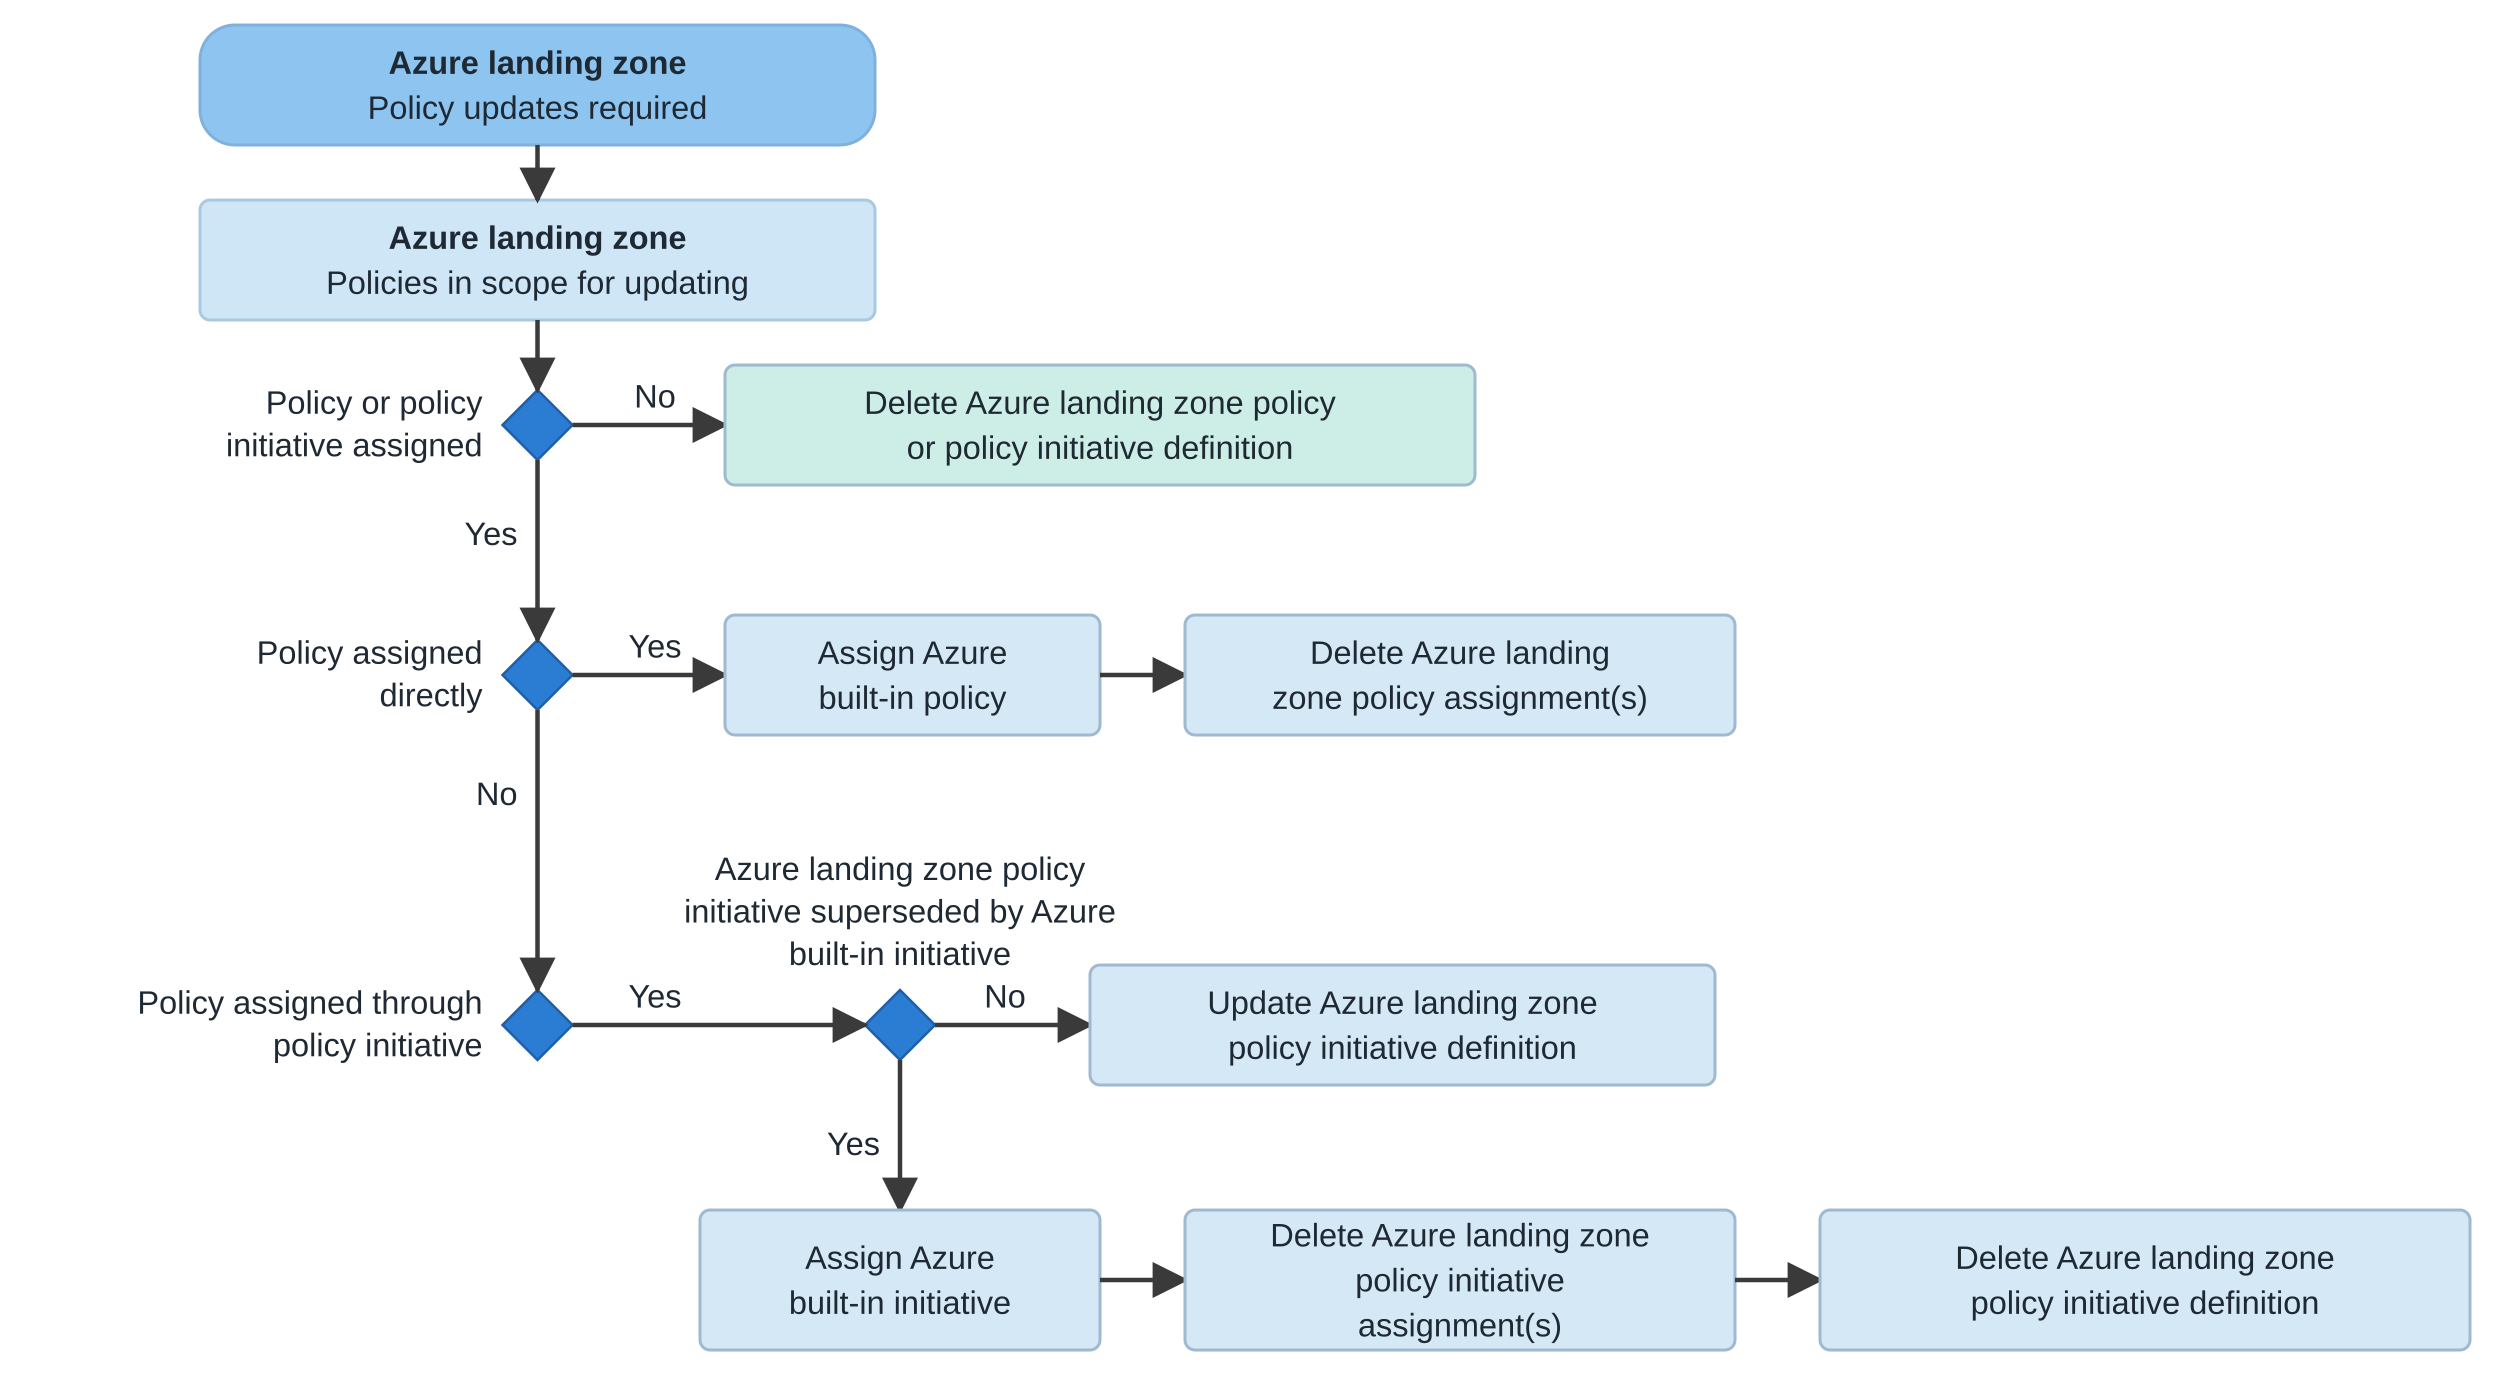
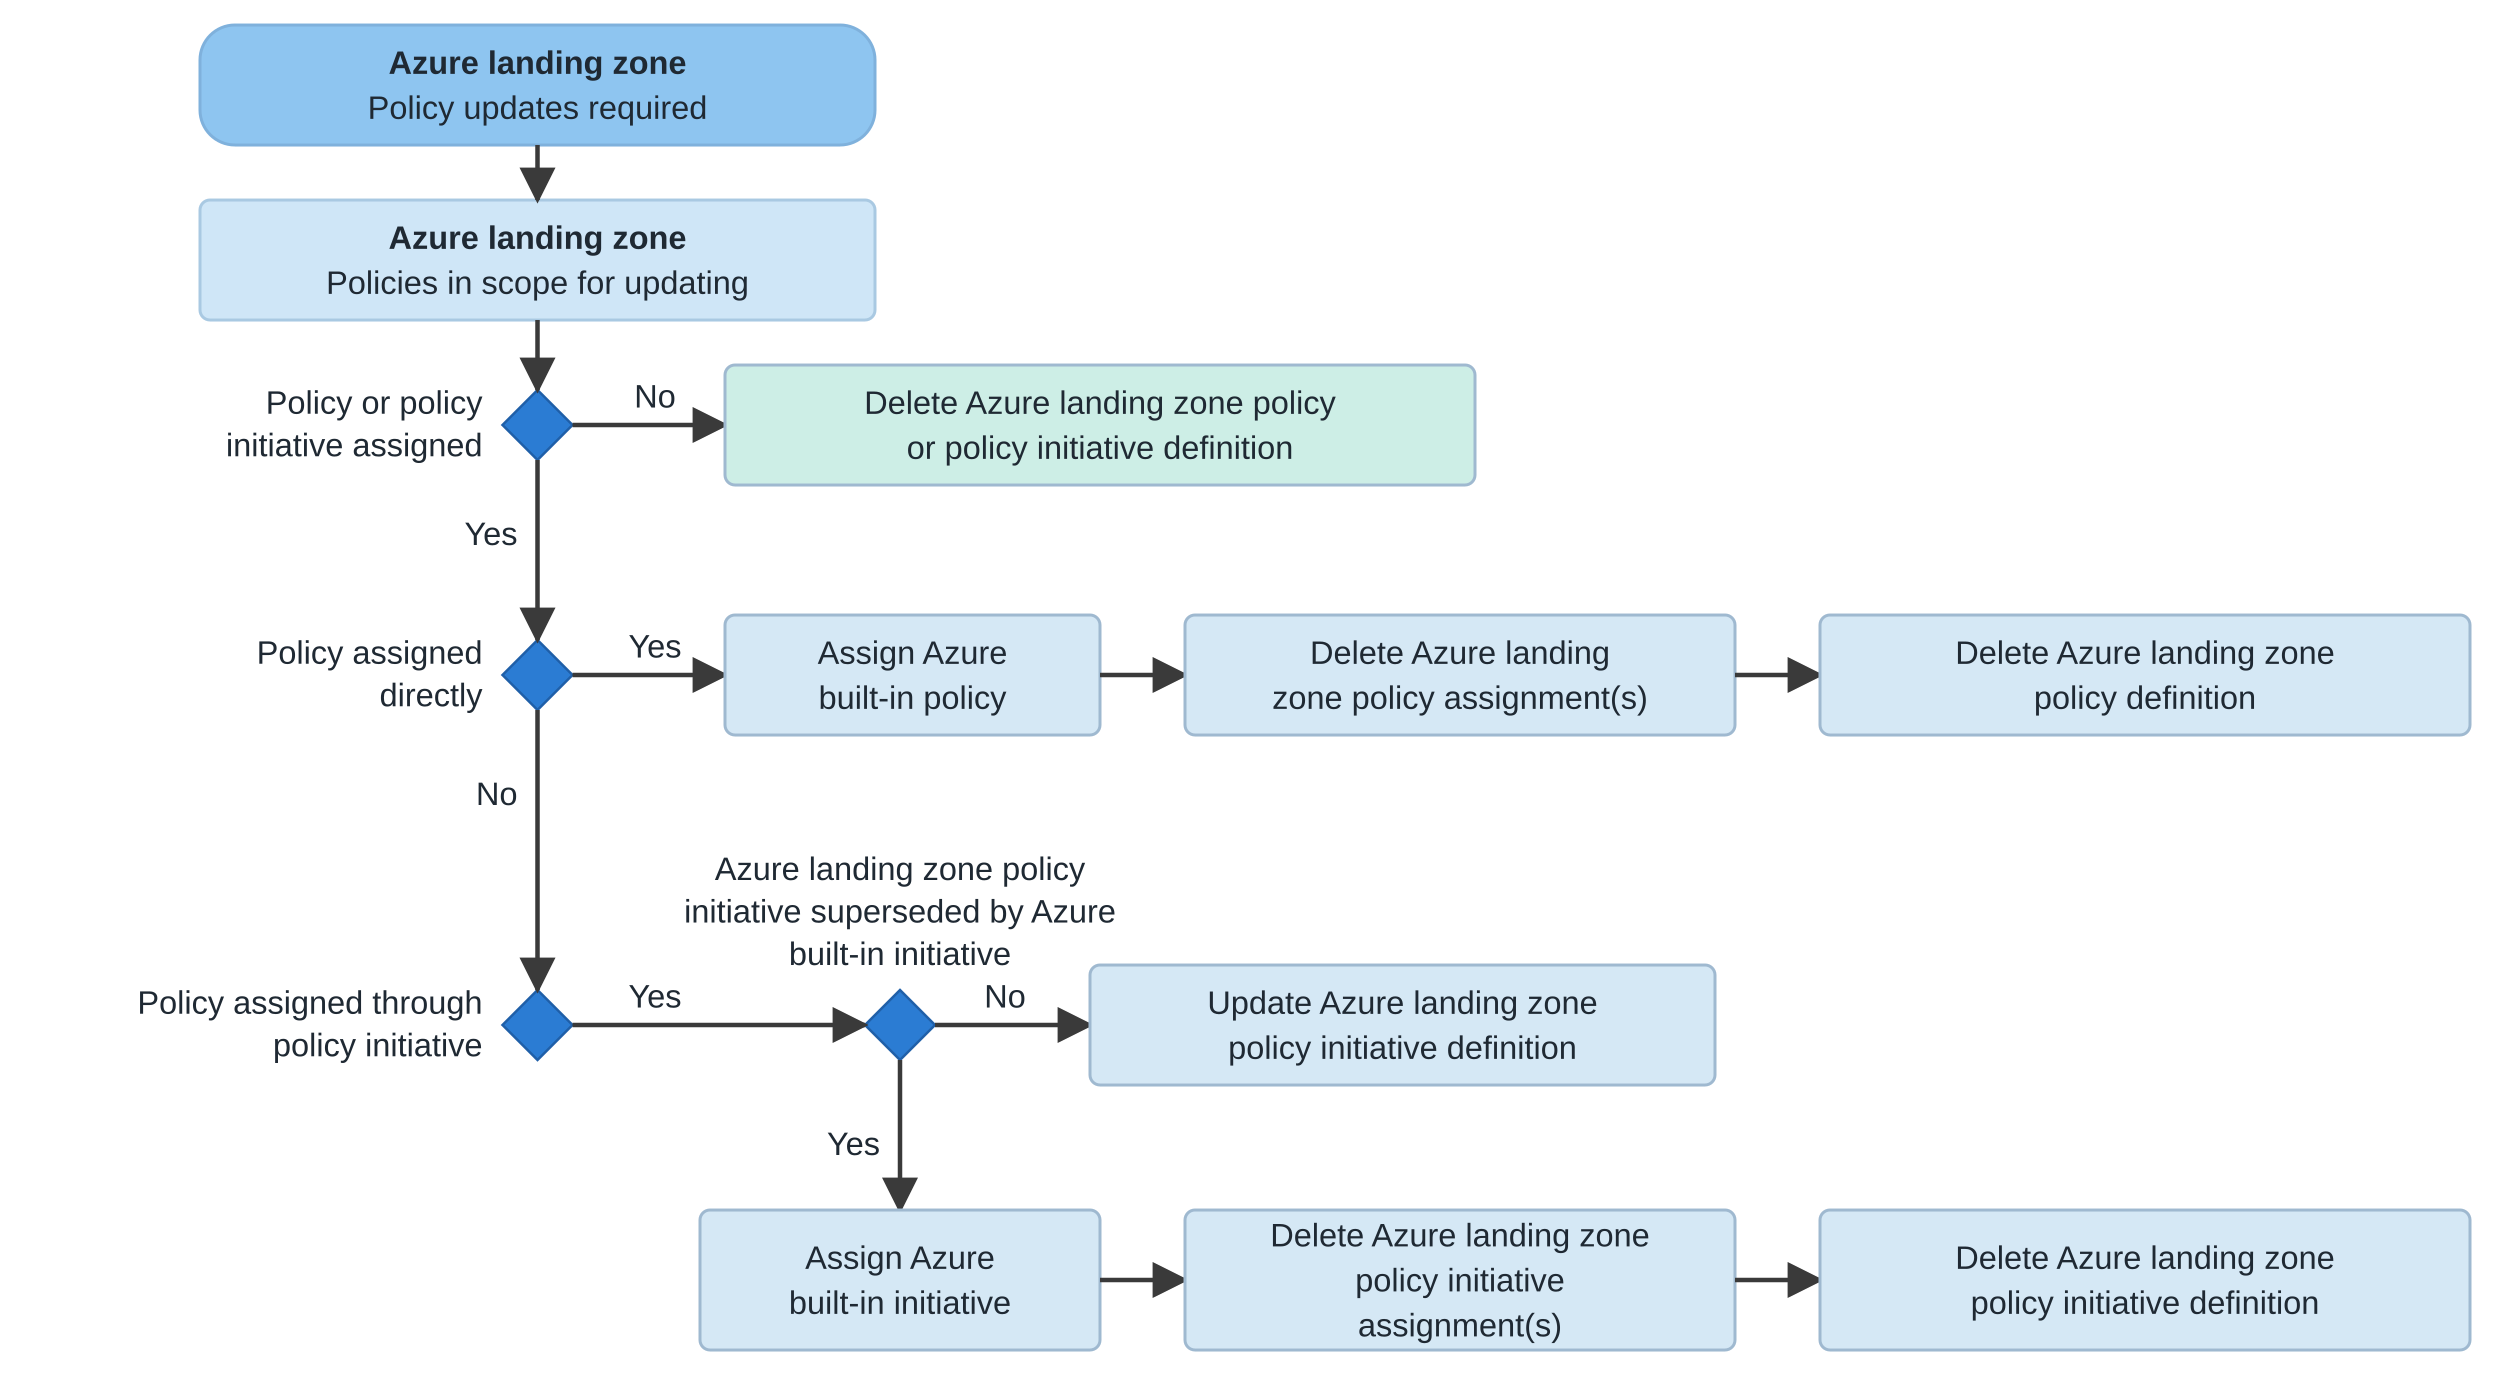
<svg xmlns="http://www.w3.org/2000/svg" viewBox="0 0 1000 560" width="1000" height="560" role="img" aria-labelledby="t d" font-family="Segoe UI, Arial, sans-serif">
  <defs>
    <marker id="arr" viewBox="0 0 10 10" refX="9" refY="5" markerWidth="8" markerHeight="8" orient="auto">
      <path d="M0,0 L10,5 L0,10 z" fill="#3a3a3a" />
    </marker>
  </defs>
  <polygon points="215,156 229,170 215,184 201,170" fill="#2b7cd3" stroke="#1f5fa8" stroke-width="1" />
  <polygon points="215,256 229,270 215,284 201,270" fill="#2b7cd3" stroke="#1f5fa8" stroke-width="1" />
  <polygon points="215,396 229,410 215,424 201,410" fill="#2b7cd3" stroke="#1f5fa8" stroke-width="1" />
  <polygon points="360,396 374,410 360,424 346,410" fill="#2b7cd3" stroke="#1f5fa8" stroke-width="1" />
  <rect x="80" y="10" width="270" height="48" rx="14" fill="#8ec5f0" stroke="#7fb1dc" stroke-width="1.2" />
  <text x="215.0" y="29.55" font-size="13" font-weight="600" text-anchor="middle" fill="#1f2933">Azure landing zone</text>
  <text x="215.0" y="47.55" font-size="13" text-anchor="middle" fill="#1f2933">Policy updates required</text>
  <rect x="80" y="80" width="270" height="48" rx="4" fill="#cfe6f7" stroke="#a9c9e2" stroke-width="1.2" />
  <text x="215.0" y="99.55" font-size="13" font-weight="600" text-anchor="middle" fill="#1f2933">Azure landing zone</text>
  <text x="215.0" y="117.55" font-size="13" text-anchor="middle" fill="#1f2933">Policies in scope for updating</text>
  <line x1="215" y1="58" x2="215" y2="80" stroke="#3a3a3a" stroke-width="1.8" marker-end="url(#arr)" />
  <line x1="215" y1="128" x2="215" y2="156" stroke="#3a3a3a" stroke-width="1.8" marker-end="url(#arr)" />
  <text x="193" y="165.5" font-size="13" text-anchor="end" fill="#1f2933">Policy or policy</text>
  <text x="193" y="182.5" font-size="13" text-anchor="end" fill="#1f2933">initiative assigned</text>
  <text x="262" y="163" font-size="13" text-anchor="middle" fill="#1f2933">No</text>
  <line x1="229" y1="170" x2="290" y2="170" stroke="#3a3a3a" stroke-width="1.8" marker-end="url(#arr)" />
  <rect x="290" y="146" width="300" height="48" rx="4" fill="#cdeee6" stroke="#9fb9d0" stroke-width="1.2" />
  <text x="440.0" y="165.55" font-size="13" text-anchor="middle" fill="#1f2933">Delete Azure landing zone policy</text>
  <text x="440.0" y="183.55" font-size="13" text-anchor="middle" fill="#1f2933">or policy initiative definition</text>
  <text x="207" y="218" font-size="13" text-anchor="end" fill="#1f2933">Yes</text>
  <line x1="215" y1="184" x2="215" y2="256" stroke="#3a3a3a" stroke-width="1.8" marker-end="url(#arr)" />
  <text x="193" y="265.5" font-size="13" text-anchor="end" fill="#1f2933">Policy assigned</text>
  <text x="193" y="282.5" font-size="13" text-anchor="end" fill="#1f2933">directly</text>
  <text x="262" y="263" font-size="13" text-anchor="middle" fill="#1f2933">Yes</text>
  <line x1="229" y1="270" x2="290" y2="270" stroke="#3a3a3a" stroke-width="1.8" marker-end="url(#arr)" />
  <rect x="290" y="246" width="150" height="48" rx="4" fill="#d5e8f5" stroke="#9fb9d0" stroke-width="1.2" />
  <text x="365.0" y="265.55" font-size="13" text-anchor="middle" fill="#1f2933">Assign Azure</text>
  <text x="365.0" y="283.55" font-size="13" text-anchor="middle" fill="#1f2933">built-in policy</text>
  <line x1="440" y1="270" x2="474" y2="270" stroke="#3a3a3a" stroke-width="1.8" marker-end="url(#arr)" />
  <rect x="474" y="246" width="220" height="48" rx="4" fill="#d5e8f5" stroke="#9fb9d0" stroke-width="1.2" />
  <text x="584.0" y="265.55" font-size="13" text-anchor="middle" fill="#1f2933">Delete Azure landing</text>
  <text x="584.0" y="283.55" font-size="13" text-anchor="middle" fill="#1f2933">zone policy assignment(s)</text>
+   <line x1="694" y1="270" x2="728" y2="270" stroke="#3a3a3a" stroke-width="1.8" marker-end="url(#arr)" />
+   <rect x="728" y="246" width="260" height="48" rx="4" fill="#d5e8f5" stroke="#9fb9d0" stroke-width="1.2" />
+   <text x="858.0" y="265.55" font-size="13" text-anchor="middle" fill="#1f2933">Delete Azure landing zone</text>
+   <text x="858.0" y="283.55" font-size="13" text-anchor="middle" fill="#1f2933">policy definition</text>
  <text x="207" y="322" font-size="13" text-anchor="end" fill="#1f2933">No</text>
  <line x1="215" y1="284" x2="215" y2="396" stroke="#3a3a3a" stroke-width="1.8" marker-end="url(#arr)" />
  <text x="193" y="405.5" font-size="13" text-anchor="end" fill="#1f2933">Policy assigned through</text>
  <text x="193" y="422.5" font-size="13" text-anchor="end" fill="#1f2933">policy initiative</text>
  <text x="262" y="403" font-size="13" text-anchor="middle" fill="#1f2933">Yes</text>
  <line x1="229" y1="410" x2="346" y2="410" stroke="#3a3a3a" stroke-width="1.8" marker-end="url(#arr)" />
  <text x="360" y="352" font-size="13" text-anchor="middle" fill="#1f2933">Azure landing zone policy</text>
  <text x="360" y="369" font-size="13" text-anchor="middle" fill="#1f2933">initiative superseded by Azure</text>
  <text x="360" y="386" font-size="13" text-anchor="middle" fill="#1f2933">built-in initiative</text>
  <text x="402" y="403" font-size="13" text-anchor="middle" fill="#1f2933">No</text>
  <line x1="374" y1="410" x2="436" y2="410" stroke="#3a3a3a" stroke-width="1.8" marker-end="url(#arr)" />
  <rect x="436" y="386" width="250" height="48" rx="4" fill="#d5e8f5" stroke="#9fb9d0" stroke-width="1.2" />
  <text x="561.0" y="405.55" font-size="13" text-anchor="middle" fill="#1f2933">Update Azure landing zone</text>
  <text x="561.0" y="423.55" font-size="13" text-anchor="middle" fill="#1f2933">policy initiative definition</text>
  <text x="352" y="462" font-size="13" text-anchor="end" fill="#1f2933">Yes</text>
  <line x1="360" y1="424" x2="360" y2="484" stroke="#3a3a3a" stroke-width="1.8" marker-end="url(#arr)" />
  <rect x="280" y="484" width="160" height="56" rx="4" fill="#d5e8f5" stroke="#9fb9d0" stroke-width="1.2" />
  <text x="360.0" y="507.55" font-size="13" text-anchor="middle" fill="#1f2933">Assign Azure</text>
  <text x="360.0" y="525.55" font-size="13" text-anchor="middle" fill="#1f2933">built-in initiative</text>
  <line x1="440" y1="512" x2="474" y2="512" stroke="#3a3a3a" stroke-width="1.8" marker-end="url(#arr)" />
  <rect x="474" y="484" width="220" height="56" rx="4" fill="#d5e8f5" stroke="#9fb9d0" stroke-width="1.2" />
  <text x="584.0" y="498.55" font-size="13" text-anchor="middle" fill="#1f2933">Delete Azure landing zone</text>
  <text x="584.0" y="516.55" font-size="13" text-anchor="middle" fill="#1f2933">policy initiative</text>
  <text x="584.0" y="534.55" font-size="13" text-anchor="middle" fill="#1f2933">assignment(s)</text>
  <line x1="694" y1="512" x2="728" y2="512" stroke="#3a3a3a" stroke-width="1.8" marker-end="url(#arr)" />
  <rect x="728" y="484" width="260" height="56" rx="4" fill="#d5e8f5" stroke="#9fb9d0" stroke-width="1.2" />
  <text x="858.0" y="507.55" font-size="13" text-anchor="middle" fill="#1f2933">Delete Azure landing zone</text>
  <text x="858.0" y="525.55" font-size="13" text-anchor="middle" fill="#1f2933">policy initiative definition</text>
</svg>
